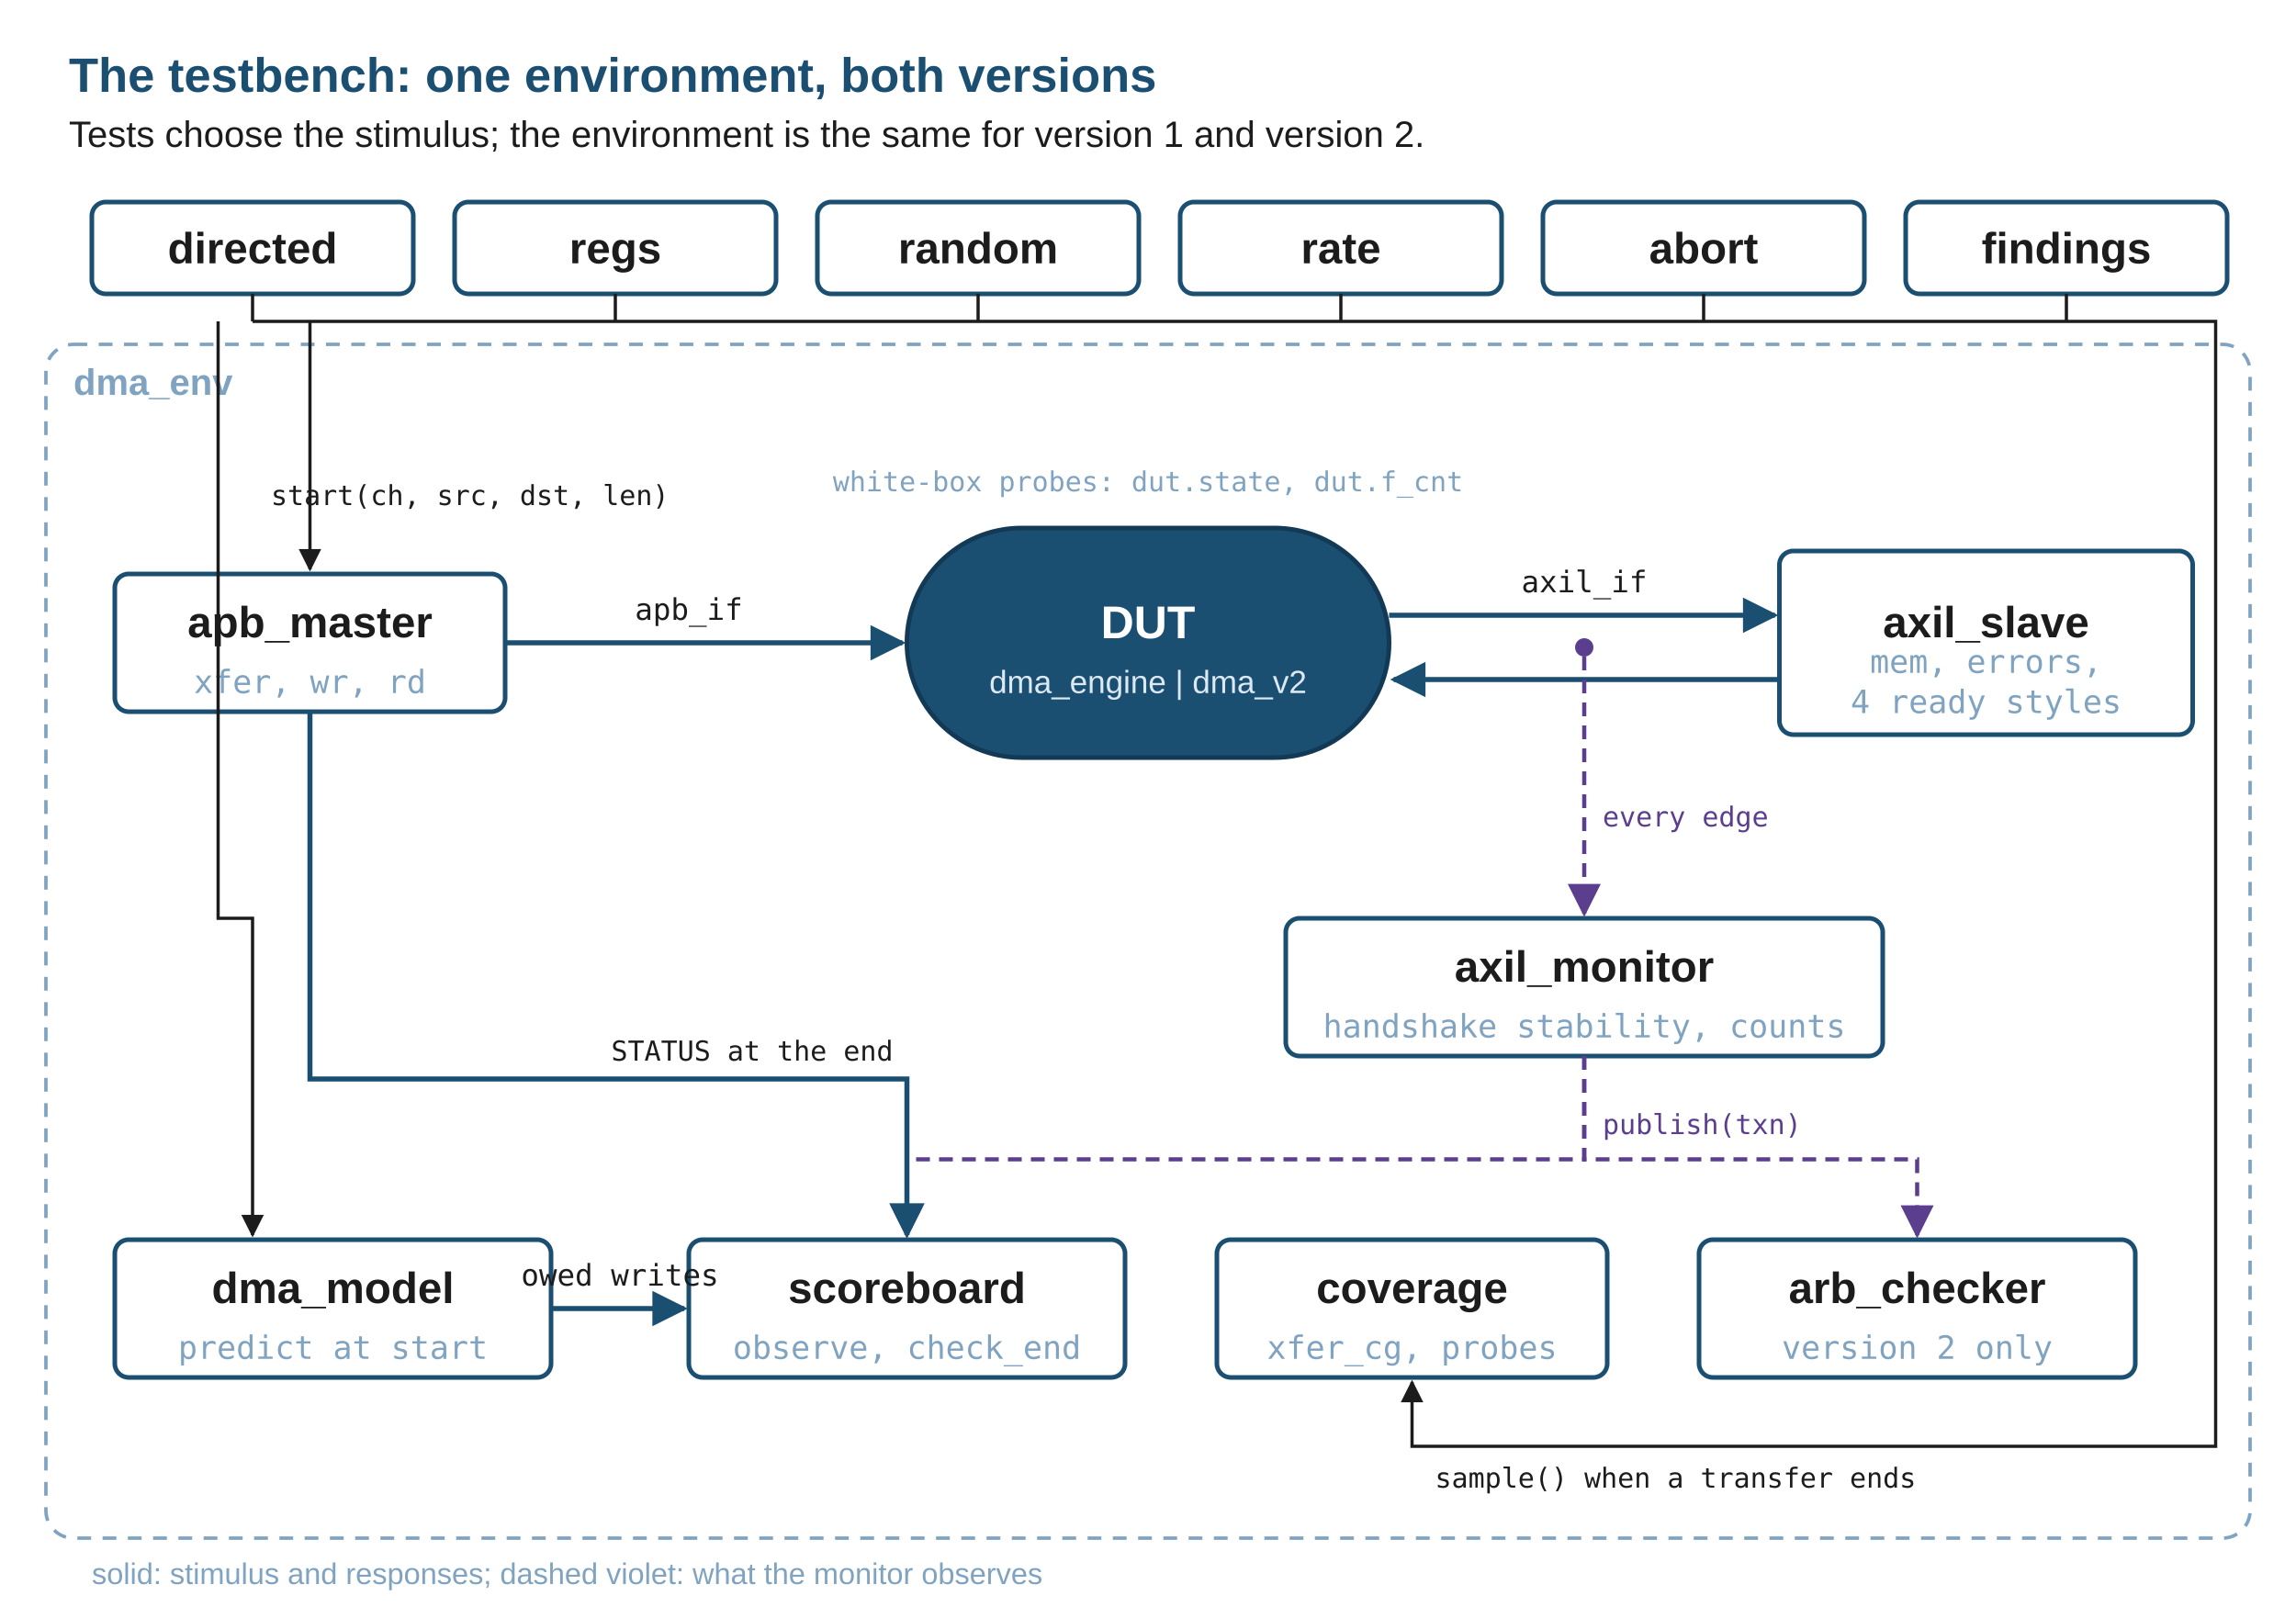
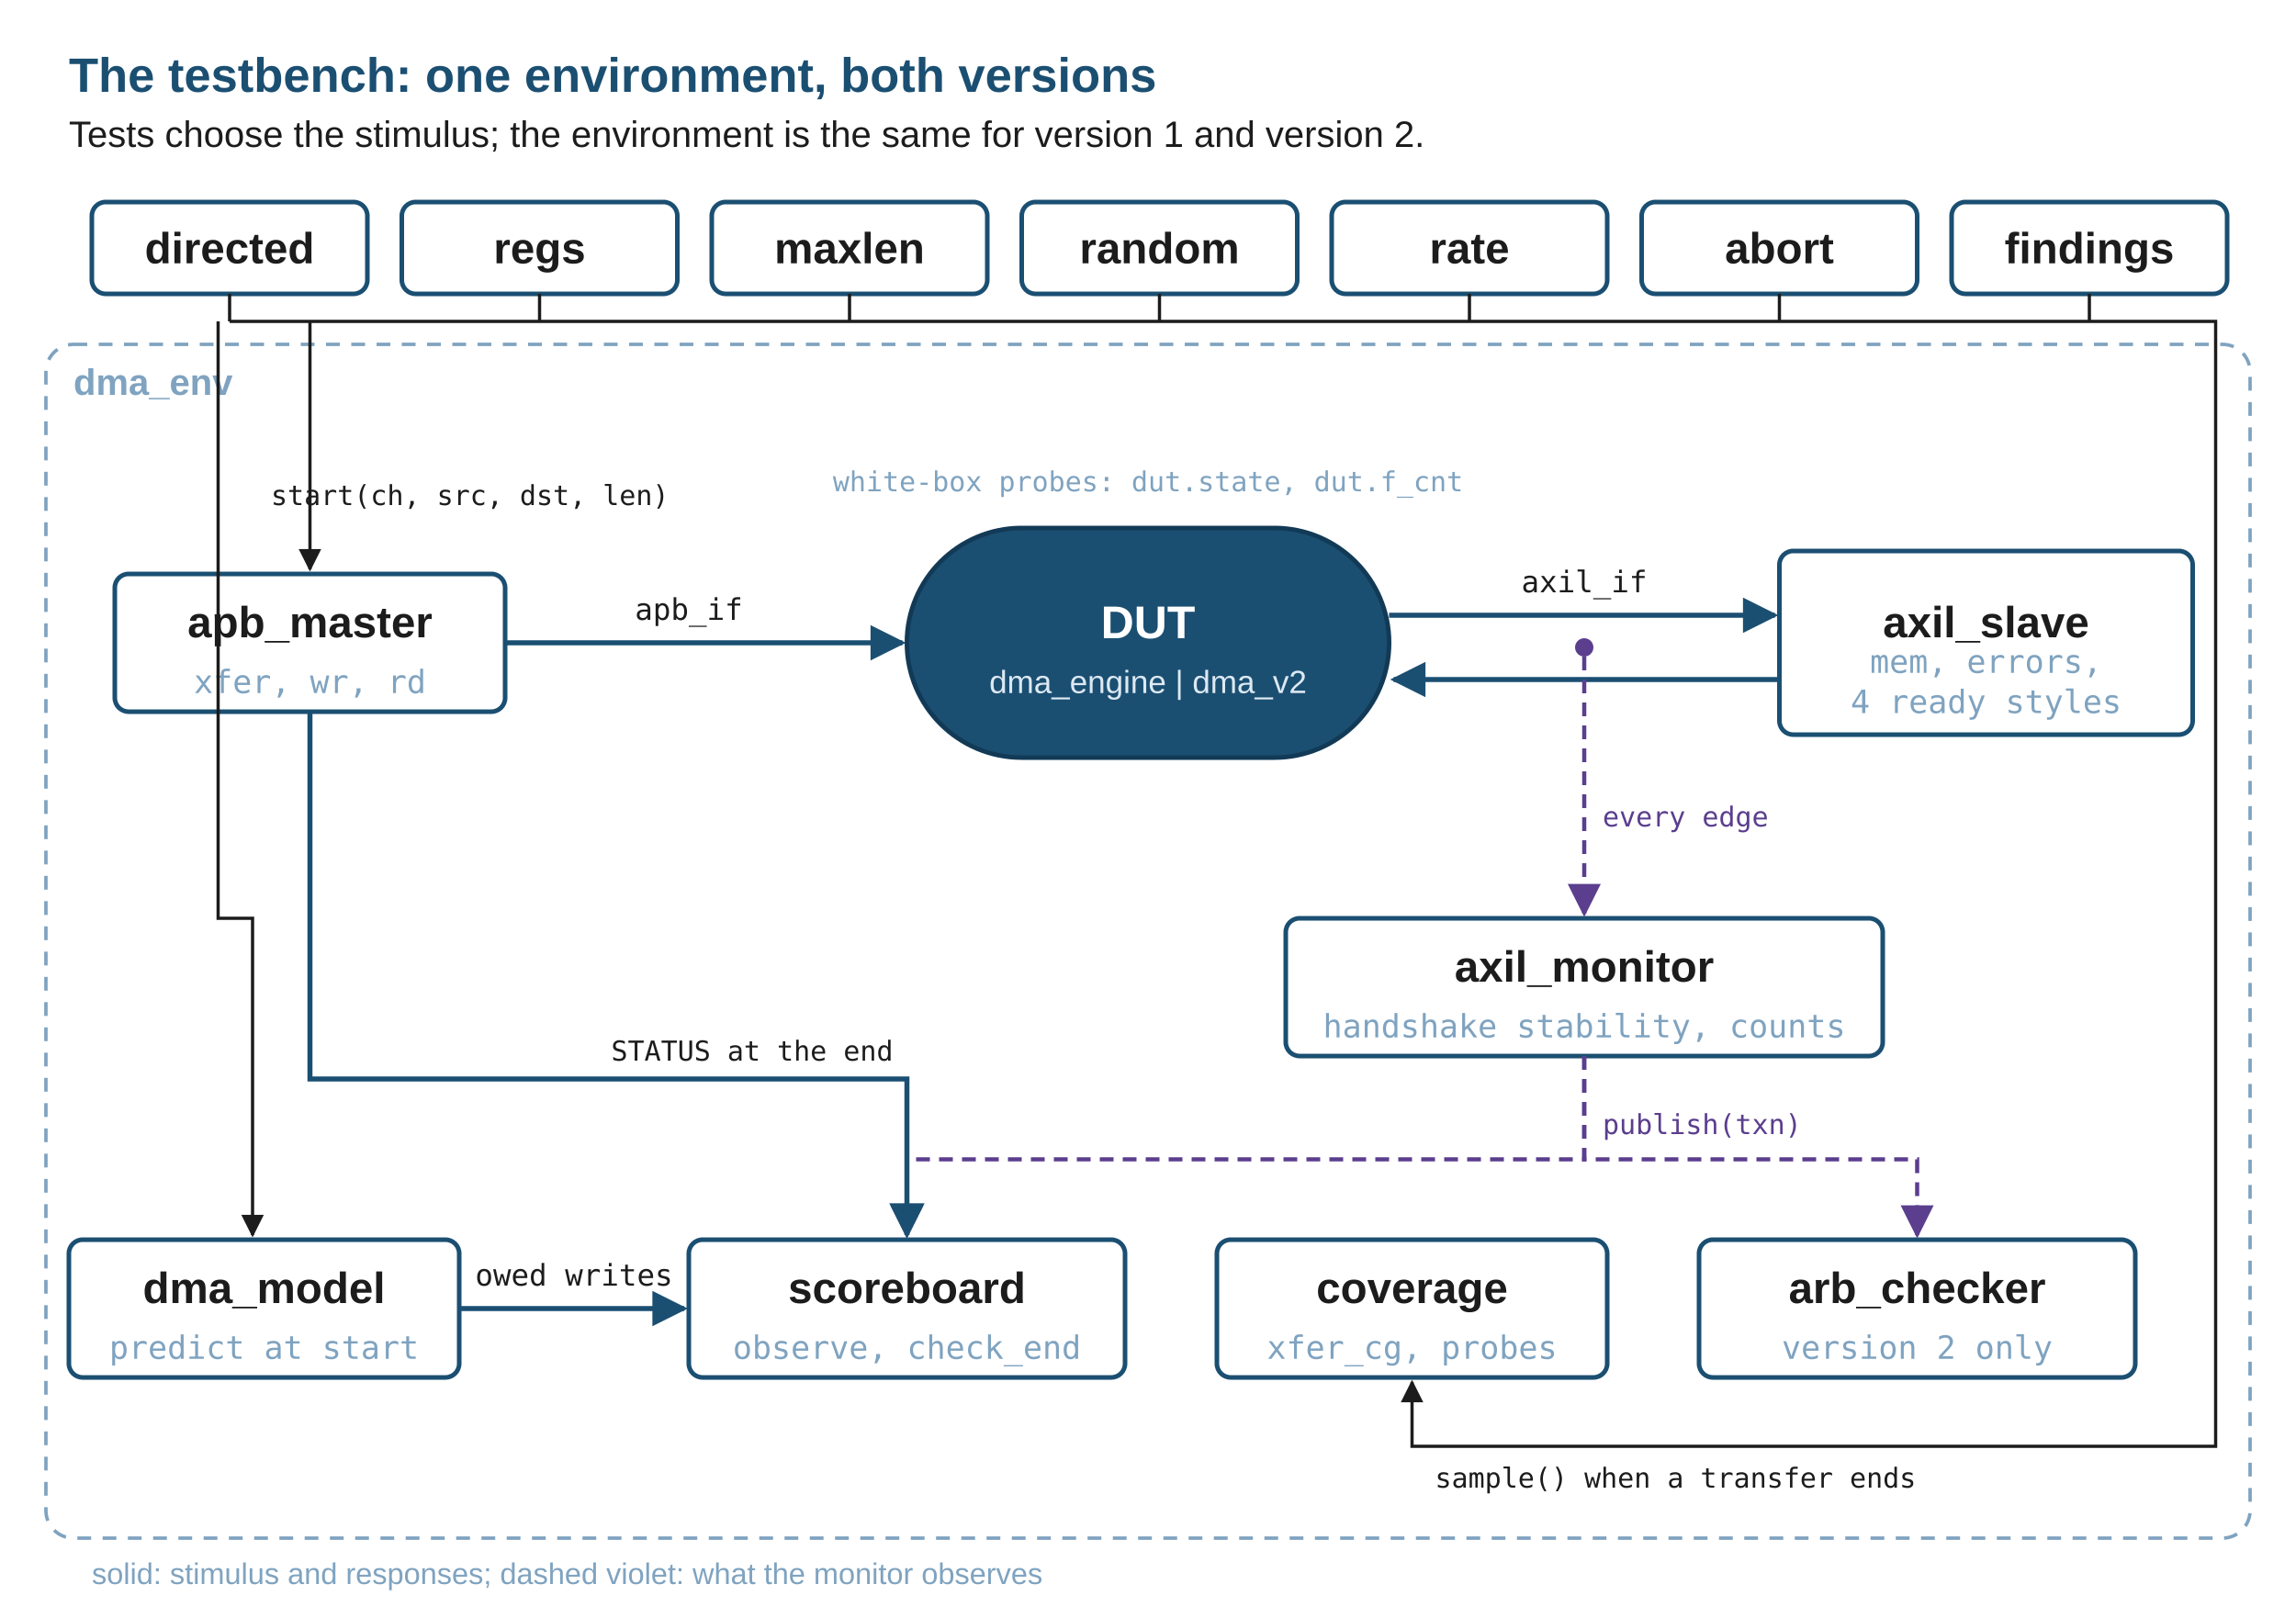
<svg xmlns="http://www.w3.org/2000/svg" viewBox="0 0 1000 700" width="1000" height="700" role="img" aria-label="Testbench architecture: tests above the environment; APB master and AXI-Lite slave around the DUT; a monitor feeding the scoreboard, coverage and arbitration checker; a reference model predicting the scoreboard's expected writes">
  <defs>
    <marker id="ah" viewBox="0 0 10 10" refX="9" refY="5" markerWidth="8" markerHeight="8" orient="auto-start-reverse">
      <path d="M0,0 L10,5 L0,10 Z" fill="#7FA3C0" />
    </marker>
    <marker id="ahj" viewBox="0 0 10 10" refX="9" refY="5" markerWidth="8" markerHeight="8" orient="auto-start-reverse">
      <path d="M0,0 L10,5 L0,10 Z" fill="#5B3E8E" />
    </marker>
    <marker id="ahd" viewBox="0 0 10 10" refX="9" refY="5" markerWidth="7" markerHeight="7" orient="auto-start-reverse">
      <path d="M0,0 L10,5 L0,10 Z" fill="#1B4F72" />
    </marker>
    <marker id="ahc" viewBox="0 0 10 10" refX="9" refY="5" markerWidth="7" markerHeight="7" orient="auto-start-reverse">
      <path d="M0,0 L10,5 L0,10 Z" fill="#B7791F" />
    </marker>
    <marker id="ahg" viewBox="0 0 10 10" refX="9" refY="5" markerWidth="7" markerHeight="7" orient="auto-start-reverse">
      <path d="M0,0 L10,5 L0,10 Z" fill="#1C1C1C" />
    </marker>
    <pattern id="hatch" width="6" height="6" patternUnits="userSpaceOnUse" patternTransform="rotate(45)">
      <line x1="0" y1="0" x2="0" y2="6" stroke="#CBD2D9" stroke-width="2" />
    </pattern>
  </defs>
  <rect width="1000" height="700" fill="white" />
  <text x="30" y="40.0" font-family="'Source Sans 3', 'Helvetica Neue', Arial, sans-serif" font-size="21" font-weight="700" text-anchor="start" fill="#1B4F72">The testbench: one environment, both versions</text>
  <text x="30" y="64.0" font-family="'Source Sans 3', 'Helvetica Neue', Arial, sans-serif" font-size="16" font-weight="400" text-anchor="start" fill="#1C1C1C">Tests choose the stimulus; the environment is the same for version 1 and version 2.</text>
-   <rect x="40" y="88" width="140" height="40" rx="6" fill="white" stroke="#1B4F72" stroke-width="2" />
-   <text x="110.0" y="114.7" font-family="'Source Sans 3', 'Helvetica Neue', Arial, sans-serif" font-size="19" font-weight="600" text-anchor="middle" fill="#1C1C1C">directed</text>
-   <rect x="198" y="88" width="140" height="40" rx="6" fill="white" stroke="#1B4F72" stroke-width="2" />
-   <text x="268.0" y="114.7" font-family="'Source Sans 3', 'Helvetica Neue', Arial, sans-serif" font-size="19" font-weight="600" text-anchor="middle" fill="#1C1C1C">regs</text>
-   <rect x="356" y="88" width="140" height="40" rx="6" fill="white" stroke="#1B4F72" stroke-width="2" />
-   <text x="426.0" y="114.7" font-family="'Source Sans 3', 'Helvetica Neue', Arial, sans-serif" font-size="19" font-weight="600" text-anchor="middle" fill="#1C1C1C">random</text>
-   <rect x="514" y="88" width="140" height="40" rx="6" fill="white" stroke="#1B4F72" stroke-width="2" />
-   <text x="584.0" y="114.7" font-family="'Source Sans 3', 'Helvetica Neue', Arial, sans-serif" font-size="19" font-weight="600" text-anchor="middle" fill="#1C1C1C">rate</text>
-   <rect x="672" y="88" width="140" height="40" rx="6" fill="white" stroke="#1B4F72" stroke-width="2" />
-   <text x="742.0" y="114.7" font-family="'Source Sans 3', 'Helvetica Neue', Arial, sans-serif" font-size="19" font-weight="600" text-anchor="middle" fill="#1C1C1C">abort</text>
-   <rect x="830" y="88" width="140" height="40" rx="6" fill="white" stroke="#1B4F72" stroke-width="2" />
-   <text x="900.0" y="114.7" font-family="'Source Sans 3', 'Helvetica Neue', Arial, sans-serif" font-size="19" font-weight="600" text-anchor="middle" fill="#1C1C1C">findings</text>
+   <rect x="40" y="88" width="120" height="40" rx="6" fill="white" stroke="#1B4F72" stroke-width="2" />
+   <text x="100.0" y="114.7" font-family="'Source Sans 3', 'Helvetica Neue', Arial, sans-serif" font-size="19" font-weight="600" text-anchor="middle" fill="#1C1C1C">directed</text>
+   <rect x="175" y="88" width="120" height="40" rx="6" fill="white" stroke="#1B4F72" stroke-width="2" />
+   <text x="235.0" y="114.7" font-family="'Source Sans 3', 'Helvetica Neue', Arial, sans-serif" font-size="19" font-weight="600" text-anchor="middle" fill="#1C1C1C">regs</text>
+   <rect x="310" y="88" width="120" height="40" rx="6" fill="white" stroke="#1B4F72" stroke-width="2" />
+   <text x="370.0" y="114.7" font-family="'Source Sans 3', 'Helvetica Neue', Arial, sans-serif" font-size="19" font-weight="600" text-anchor="middle" fill="#1C1C1C">maxlen</text>
+   <rect x="445" y="88" width="120" height="40" rx="6" fill="white" stroke="#1B4F72" stroke-width="2" />
+   <text x="505.0" y="114.7" font-family="'Source Sans 3', 'Helvetica Neue', Arial, sans-serif" font-size="19" font-weight="600" text-anchor="middle" fill="#1C1C1C">random</text>
+   <rect x="580" y="88" width="120" height="40" rx="6" fill="white" stroke="#1B4F72" stroke-width="2" />
+   <text x="640.0" y="114.7" font-family="'Source Sans 3', 'Helvetica Neue', Arial, sans-serif" font-size="19" font-weight="600" text-anchor="middle" fill="#1C1C1C">rate</text>
+   <rect x="715" y="88" width="120" height="40" rx="6" fill="white" stroke="#1B4F72" stroke-width="2" />
+   <text x="775.0" y="114.7" font-family="'Source Sans 3', 'Helvetica Neue', Arial, sans-serif" font-size="19" font-weight="600" text-anchor="middle" fill="#1C1C1C">abort</text>
+   <rect x="850" y="88" width="120" height="40" rx="6" fill="white" stroke="#1B4F72" stroke-width="2" />
+   <text x="910.0" y="114.7" font-family="'Source Sans 3', 'Helvetica Neue', Arial, sans-serif" font-size="19" font-weight="600" text-anchor="middle" fill="#1C1C1C">findings</text>
  <rect x="20" y="150" width="960" height="520" rx="12" fill="none" stroke="#7FA3C0" stroke-width="1.5" stroke-dasharray="6 5" />
  <text x="32" y="172.0" font-family="'Source Sans 3', 'Helvetica Neue', Arial, sans-serif" font-size="16" font-weight="700" text-anchor="start" fill="#7FA3C0">dma_env</text>
  <rect x="50" y="250" width="170" height="60" rx="6" fill="white" stroke="#1B4F72" stroke-width="2" />
  <text x="135.0" y="277.6" font-family="'Source Sans 3', 'Helvetica Neue', Arial, sans-serif" font-size="19" font-weight="600" text-anchor="middle" fill="#1C1C1C">apb_master</text>
  <text x="135.0" y="301.9" font-family="'JetBrains Mono', Menlo, monospace" font-size="14" font-weight="400" text-anchor="middle" fill="#7FA3C0">xfer, wr, rd</text>
  <rect x="395" y="230" width="210" height="100" rx="50.0" fill="#1B4F72" stroke="#123A56" stroke-width="2" />
  <text x="500.0" y="278.0" font-family="'Source Sans 3', 'Helvetica Neue', Arial, sans-serif" font-size="20" font-weight="700" text-anchor="middle" fill="white">DUT</text>
  <text x="500.0" y="301.9" font-family="'Source Sans 3', 'Helvetica Neue', Arial, sans-serif" font-size="14" font-weight="400" text-anchor="middle" fill="#DCE9F3">dma_engine | dma_v2</text>
  <rect x="775" y="240" width="180" height="80" rx="6" fill="white" stroke="#1B4F72" stroke-width="2" />
  <text x="865.0" y="277.6" font-family="'Source Sans 3', 'Helvetica Neue', Arial, sans-serif" font-size="19" font-weight="600" text-anchor="middle" fill="#1C1C1C">axil_slave</text>
  <text x="865.0" y="293.1" font-family="'JetBrains Mono', Menlo, monospace" font-size="14" font-weight="400" text-anchor="middle" fill="#7FA3C0">mem, errors,</text>
  <text x="865.0" y="310.6" font-family="'JetBrains Mono', Menlo, monospace" font-size="14" font-weight="400" text-anchor="middle" fill="#7FA3C0">4 ready styles</text>
  <path d="M220.0,280.0 L393.0,280.0" fill="none" stroke="#1B4F72" stroke-width="2.2" marker-end="url(#ahd)" />
  <text x="300.0" y="270.0" font-family="'JetBrains Mono', Menlo, monospace" font-size="13" font-weight="500" text-anchor="middle" fill="#1C1C1C">apb_if</text>
  <path d="M605.0,268.0 L773.0,268.0" fill="none" stroke="#1B4F72" stroke-width="2.2" marker-end="url(#ahd)" />
  <path d="M775.0,296.0 L607.0,296.0" fill="none" stroke="#1B4F72" stroke-width="2.2" marker-end="url(#ahd)" />
  <text x="690.0" y="258.0" font-family="'JetBrains Mono', Menlo, monospace" font-size="13" font-weight="500" text-anchor="middle" fill="#1C1C1C">axil_if</text>
  <circle cx="690" cy="282" r="4" fill="#5B3E8E" />
  <rect x="560" y="400" width="260" height="60" rx="6" fill="white" stroke="#1B4F72" stroke-width="2" />
  <text x="690.0" y="427.6" font-family="'Source Sans 3', 'Helvetica Neue', Arial, sans-serif" font-size="19" font-weight="600" text-anchor="middle" fill="#1C1C1C">axil_monitor</text>
  <text x="690.0" y="451.9" font-family="'JetBrains Mono', Menlo, monospace" font-size="14" font-weight="400" text-anchor="middle" fill="#7FA3C0">handshake stability, counts</text>
  <path d="M690.0,286.0 L690.0,398.0" fill="none" stroke="#5B3E8E" stroke-width="1.8" stroke-dasharray="6 4" marker-end="url(#ahj)" />
  <text x="698.0" y="360.0" font-family="'JetBrains Mono', Menlo, monospace" font-size="12" font-weight="500" text-anchor="start" fill="#5B3E8E">every edge</text>
  <rect x="300" y="540" width="190" height="60" rx="6" fill="white" stroke="#1B4F72" stroke-width="2" />
  <text x="395.0" y="567.6" font-family="'Source Sans 3', 'Helvetica Neue', Arial, sans-serif" font-size="19" font-weight="600" text-anchor="middle" fill="#1C1C1C">scoreboard</text>
  <text x="395.0" y="591.9" font-family="'JetBrains Mono', Menlo, monospace" font-size="14" font-weight="400" text-anchor="middle" fill="#7FA3C0">observe, check_end</text>
  <rect x="530" y="540" width="170" height="60" rx="6" fill="white" stroke="#1B4F72" stroke-width="2" />
  <text x="615.0" y="567.6" font-family="'Source Sans 3', 'Helvetica Neue', Arial, sans-serif" font-size="19" font-weight="600" text-anchor="middle" fill="#1C1C1C">coverage</text>
  <text x="615.0" y="591.9" font-family="'JetBrains Mono', Menlo, monospace" font-size="14" font-weight="400" text-anchor="middle" fill="#7FA3C0">xfer_cg, probes</text>
  <rect x="740" y="540" width="190" height="60" rx="6" fill="white" stroke="#1B4F72" stroke-width="2" />
  <text x="835.0" y="567.6" font-family="'Source Sans 3', 'Helvetica Neue', Arial, sans-serif" font-size="19" font-weight="600" text-anchor="middle" fill="#1C1C1C">arb_checker</text>
  <text x="835.0" y="591.9" font-family="'JetBrains Mono', Menlo, monospace" font-size="14" font-weight="400" text-anchor="middle" fill="#7FA3C0">version 2 only</text>
  <path d="M690.0,460.0 L690.0,505.0 L395.0,505.0 L395.0,538.0" fill="none" stroke="#5B3E8E" stroke-width="1.8" stroke-dasharray="6 4" marker-end="url(#ahj)" />
  <path d="M690.0,460.0 L690.0,505.0 L835.0,505.0 L835.0,538.0" fill="none" stroke="#5B3E8E" stroke-width="1.8" stroke-dasharray="6 4" marker-end="url(#ahj)" />
-   <path d="M900.0,140.0 L965.0,140.0 L965.0,630.0 L615.0,630.0 L615.0,602.0" fill="none" stroke="#1C1C1C" stroke-width="1.4" marker-end="url(#ahg)" />
+   <path d="M910.0,140.0 L965.0,140.0 L965.0,630.0 L615.0,630.0 L615.0,602.0" fill="none" stroke="#1C1C1C" stroke-width="1.4" marker-end="url(#ahg)" />
  <text x="625.0" y="648.0" font-family="'JetBrains Mono', Menlo, monospace" font-size="12" font-weight="500" text-anchor="start" fill="#1C1C1C">sample() when a transfer ends</text>
  <text x="698.0" y="494.0" font-family="'JetBrains Mono', Menlo, monospace" font-size="12" font-weight="500" text-anchor="start" fill="#5B3E8E">publish(txn)</text>
-   <rect x="50" y="540" width="190" height="60" rx="6" fill="white" stroke="#1B4F72" stroke-width="2" />
-   <text x="145.0" y="567.6" font-family="'Source Sans 3', 'Helvetica Neue', Arial, sans-serif" font-size="19" font-weight="600" text-anchor="middle" fill="#1C1C1C">dma_model</text>
-   <text x="145.0" y="591.9" font-family="'JetBrains Mono', Menlo, monospace" font-size="14" font-weight="400" text-anchor="middle" fill="#7FA3C0">predict at start</text>
-   <path d="M240.0,570.0 L298.0,570.0" fill="none" stroke="#1B4F72" stroke-width="2.2" marker-end="url(#ahd)" />
-   <text x="270.0" y="560.0" font-family="'JetBrains Mono', Menlo, monospace" font-size="13" font-weight="500" text-anchor="middle" fill="#1C1C1C">owed writes</text>
-   <line x1="110.0" y1="140.0" x2="900.0" y2="140.0" stroke="#1C1C1C" stroke-width="1.4" />
-   <line x1="110.0" y1="128.0" x2="110.0" y2="140.0" stroke="#1C1C1C" stroke-width="1.4" />
-   <line x1="268.0" y1="128.0" x2="268.0" y2="140.0" stroke="#1C1C1C" stroke-width="1.4" />
-   <line x1="426.0" y1="128.0" x2="426.0" y2="140.0" stroke="#1C1C1C" stroke-width="1.4" />
-   <line x1="584.0" y1="128.0" x2="584.0" y2="140.0" stroke="#1C1C1C" stroke-width="1.4" />
-   <line x1="742.0" y1="128.0" x2="742.0" y2="140.0" stroke="#1C1C1C" stroke-width="1.4" />
-   <line x1="900.0" y1="128.0" x2="900.0" y2="140.0" stroke="#1C1C1C" stroke-width="1.4" />
+   <rect x="30" y="540" width="170" height="60" rx="6" fill="white" stroke="#1B4F72" stroke-width="2" />
+   <text x="115.0" y="567.6" font-family="'Source Sans 3', 'Helvetica Neue', Arial, sans-serif" font-size="19" font-weight="600" text-anchor="middle" fill="#1C1C1C">dma_model</text>
+   <text x="115.0" y="591.9" font-family="'JetBrains Mono', Menlo, monospace" font-size="14" font-weight="400" text-anchor="middle" fill="#7FA3C0">predict at start</text>
+   <path d="M200.0,570.0 L298.0,570.0" fill="none" stroke="#1B4F72" stroke-width="2.2" marker-end="url(#ahd)" />
+   <text x="250.0" y="560.0" font-family="'JetBrains Mono', Menlo, monospace" font-size="13" font-weight="500" text-anchor="middle" fill="#1C1C1C">owed writes</text>
+   <line x1="100.0" y1="140.0" x2="910.0" y2="140.0" stroke="#1C1C1C" stroke-width="1.4" />
+   <line x1="100.0" y1="128.0" x2="100.0" y2="140.0" stroke="#1C1C1C" stroke-width="1.4" />
+   <line x1="235.0" y1="128.0" x2="235.0" y2="140.0" stroke="#1C1C1C" stroke-width="1.4" />
+   <line x1="370.0" y1="128.0" x2="370.0" y2="140.0" stroke="#1C1C1C" stroke-width="1.4" />
+   <line x1="505.0" y1="128.0" x2="505.0" y2="140.0" stroke="#1C1C1C" stroke-width="1.4" />
+   <line x1="640.0" y1="128.0" x2="640.0" y2="140.0" stroke="#1C1C1C" stroke-width="1.4" />
+   <line x1="775.0" y1="128.0" x2="775.0" y2="140.0" stroke="#1C1C1C" stroke-width="1.4" />
+   <line x1="910.0" y1="128.0" x2="910.0" y2="140.0" stroke="#1C1C1C" stroke-width="1.4" />
  <path d="M135.0,140.0 L135.0,248.0" fill="none" stroke="#1C1C1C" stroke-width="1.4" marker-end="url(#ahg)" />
  <path d="M95.0,140.0 L95.0,400.0 L110.0,400.0 L110.0,538.0" fill="none" stroke="#1C1C1C" stroke-width="1.4" marker-end="url(#ahg)" />
  <text x="118.0" y="220.0" font-family="'JetBrains Mono', Menlo, monospace" font-size="12" font-weight="500" text-anchor="start" fill="#1C1C1C">start(ch, src, dst, len)</text>
  <path d="M135.0,310.0 L135.0,470.0 L395.0,470.0 L395.0,538.0" fill="none" stroke="#1B4F72" stroke-width="2.2" marker-end="url(#ahd)" />
  <text x="389.0" y="462.0" font-family="'JetBrains Mono', Menlo, monospace" font-size="12" font-weight="500" text-anchor="end" fill="#1C1C1C">STATUS at the end</text>
  <text x="500.0" y="214.0" font-family="'JetBrains Mono', Menlo, monospace" font-size="12" font-weight="400" text-anchor="middle" fill="#7FA3C0">white-box probes: dut.state, dut.f_cnt</text>
  <text x="40.0" y="690.0" font-family="'Source Sans 3', 'Helvetica Neue', Arial, sans-serif" font-size="13" font-weight="400" text-anchor="start" fill="#7FA3C0">solid: stimulus and responses; dashed violet: what the monitor observes</text>
</svg>
